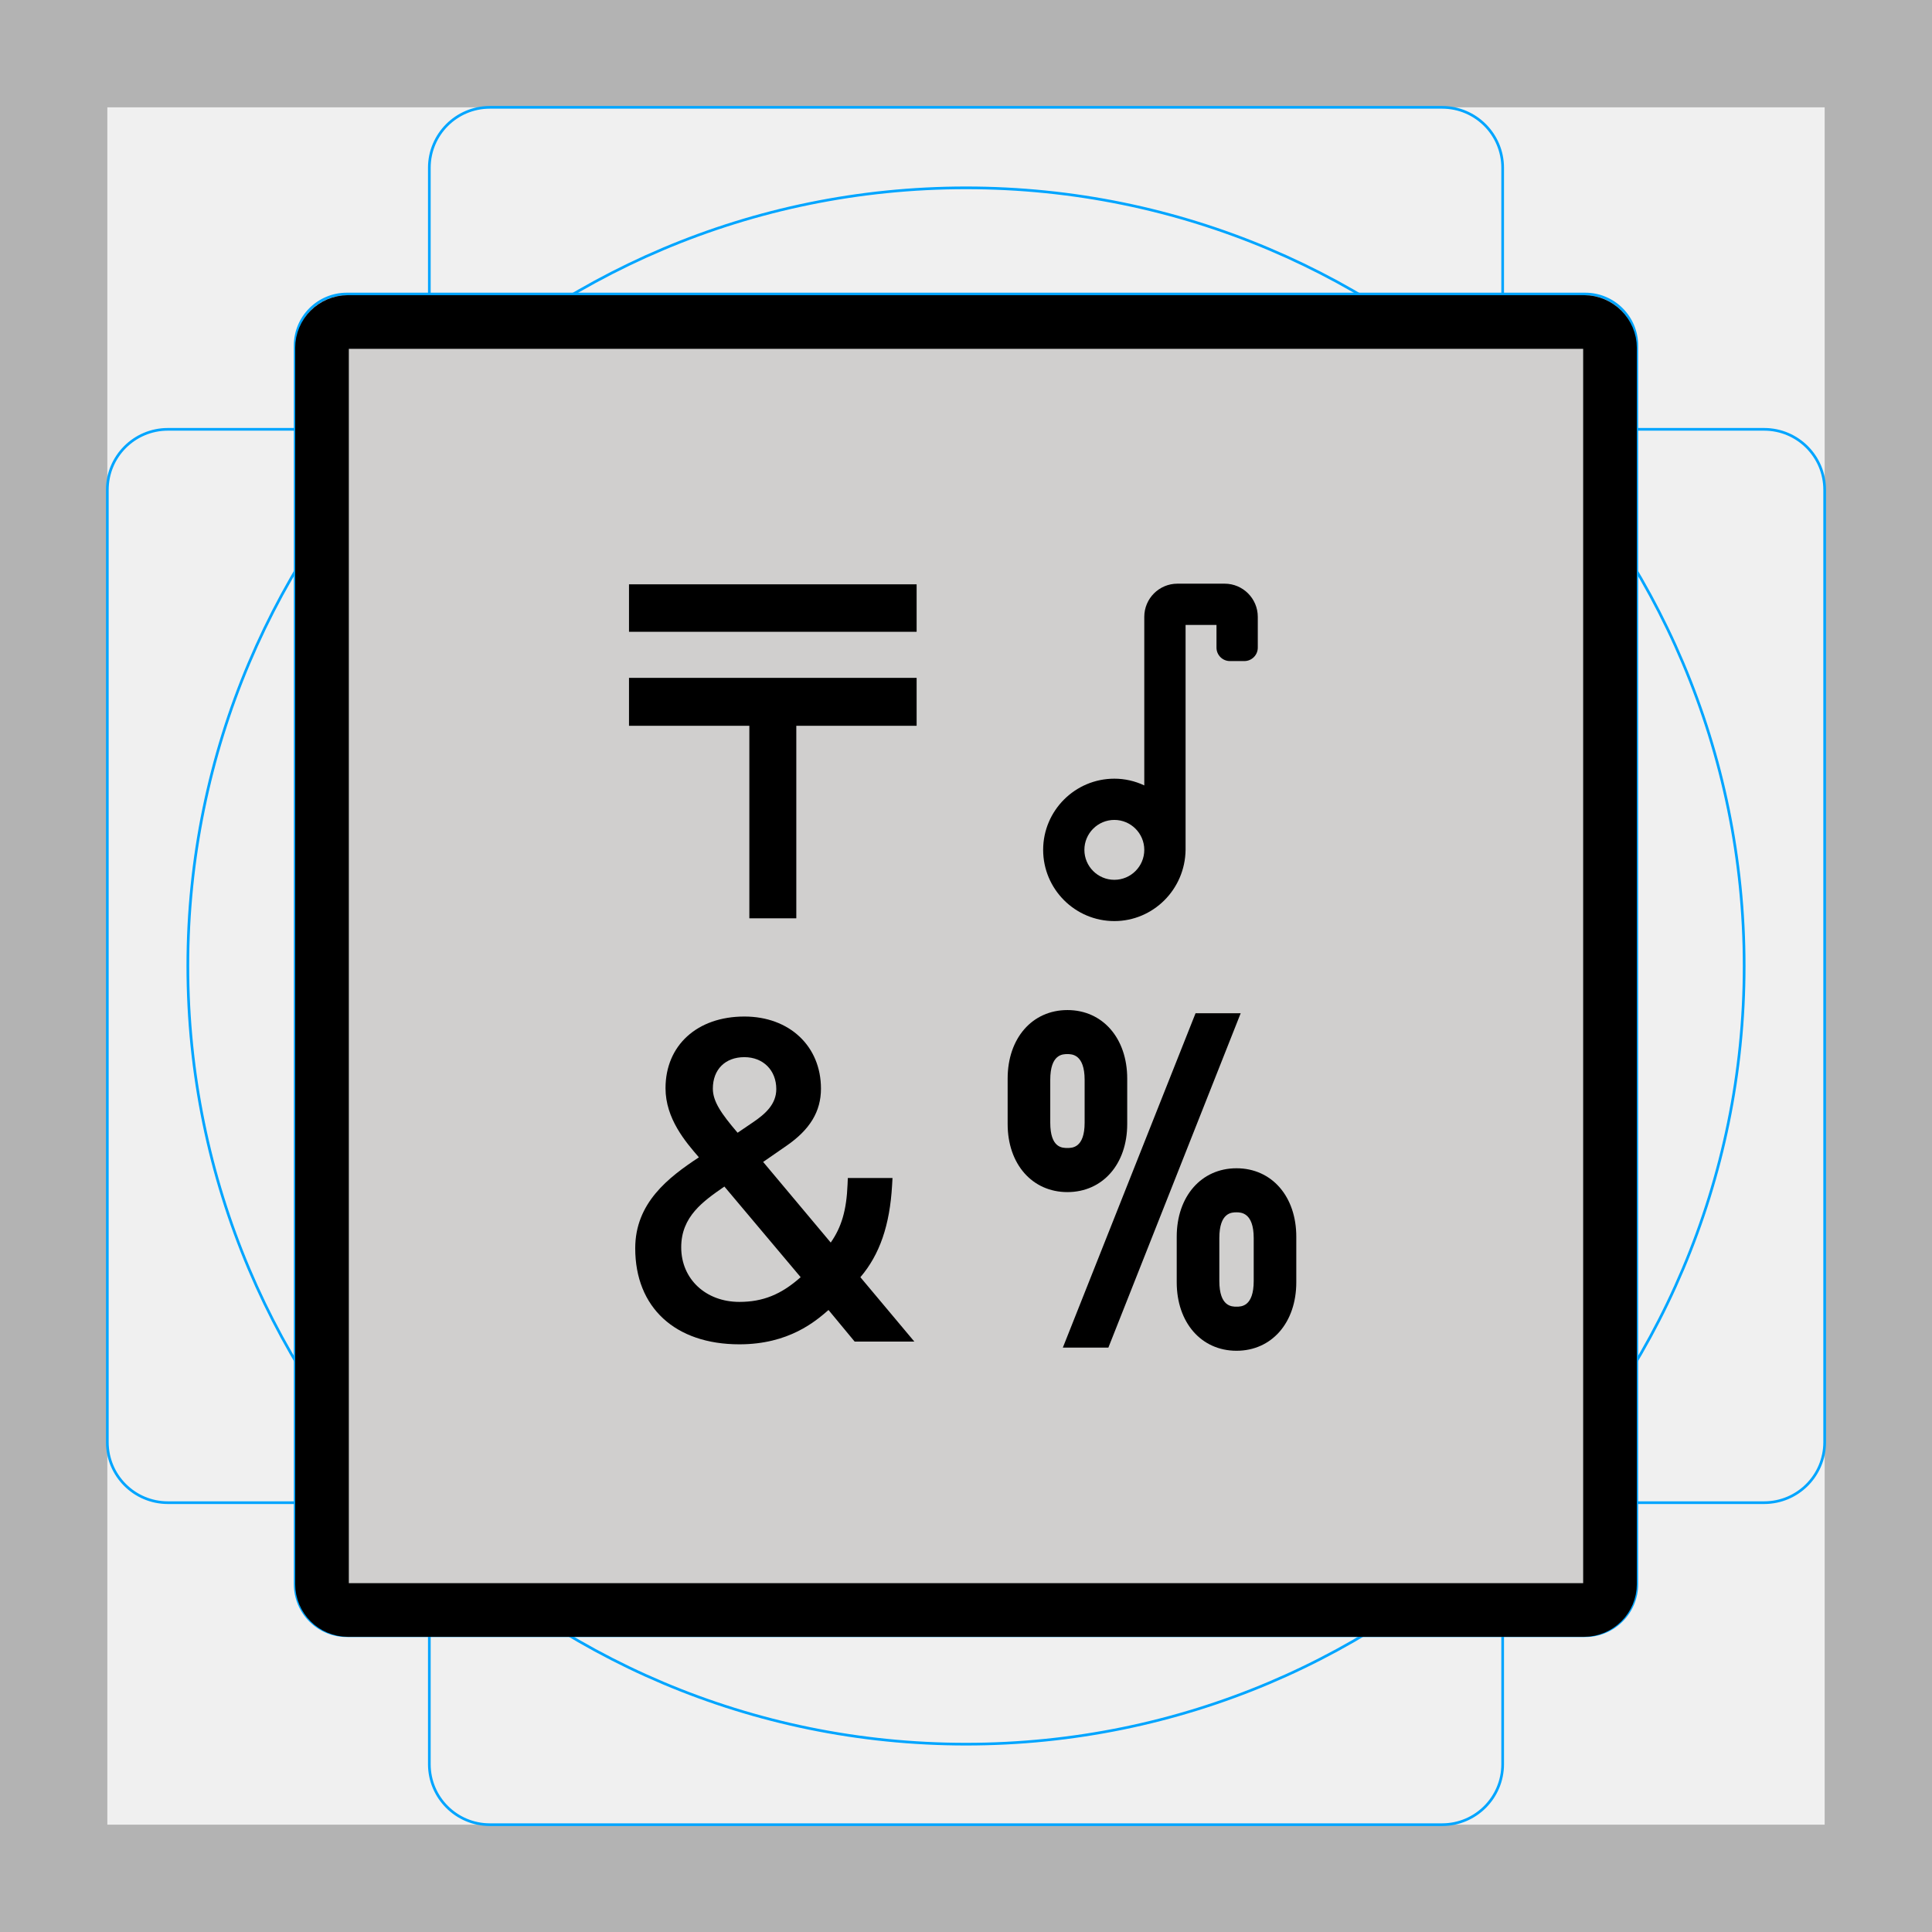
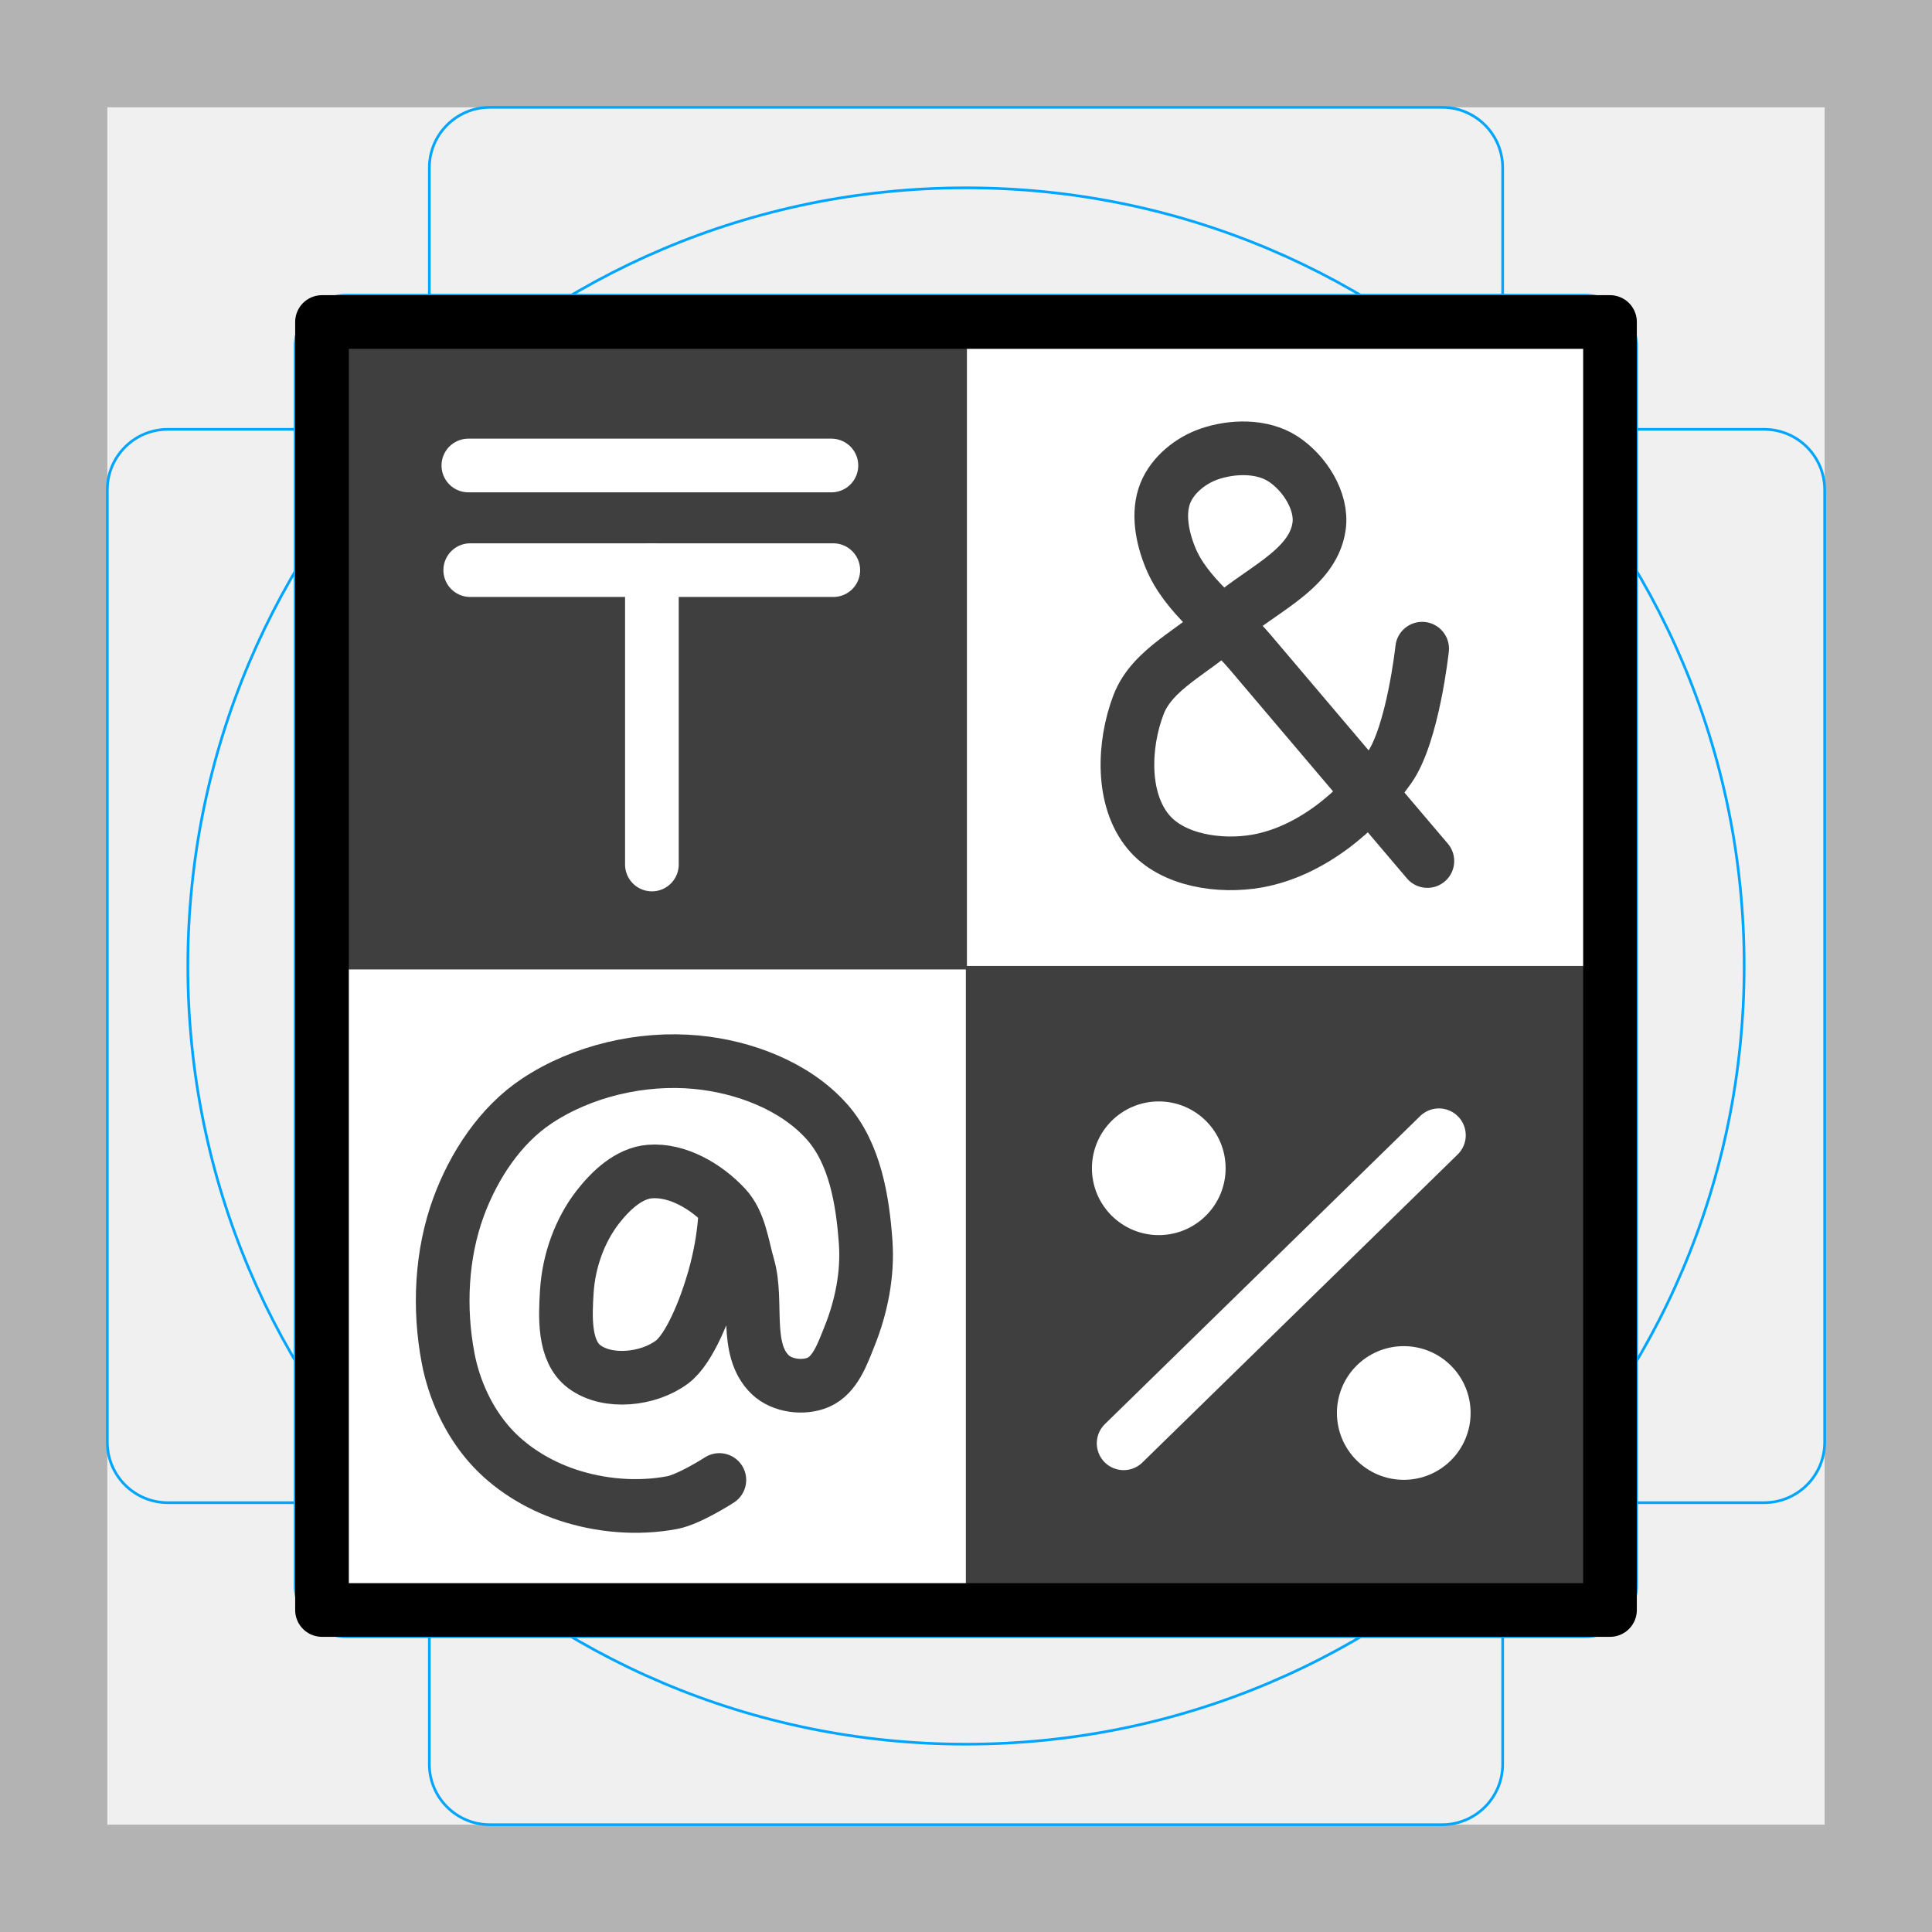
- <svg xmlns="http://www.w3.org/2000/svg" id="emoji" viewBox="0 0 72 72">
+ <svg xmlns="http://www.w3.org/2000/svg" id="emoji" version="1.1" viewBox="0 0 72 72">
  <g id="grid">
-     <path fill="#b3b3b3" d="M68,4V68H4V4H68m4-4H0V72H72V0Z" />
-     <path fill="none" stroke="#00a5ff" stroke-miterlimit="10" stroke-width="0.1" d="M12.923,10.958H59.077A1.923,1.923,0,0,1,61,12.881V59.035a1.923,1.923,0,0,1-1.923,1.923H12.923A1.923,1.923,0,0,1,11,59.035V12.881A1.923,1.923,0,0,1,12.923,10.958Z" />
-     <rect x="16" y="4" rx="2.254" width="40" height="64" fill="none" stroke="#00a5ff" stroke-miterlimit="10" stroke-width="0.1" />
-     <rect x="16" y="4" rx="2.254" width="40" height="64" transform="translate(72) rotate(90)" fill="none" stroke="#00a5ff" stroke-miterlimit="10" stroke-width="0.1" />
-     <circle cx="36" cy="36" r="29" fill="none" stroke="#00a5ff" stroke-miterlimit="10" stroke-width="0.1" />
+     <path d="m68 4v64h-64v-64h64m4-4h-72v72h72z" fill="#b3b3b3" />
+     <path d="m12.92 11h46.15a1.923 1.923 0 0 1 1.923 1.923v46.15a1.923 1.923 0 0 1-1.923 1.923h-46.15a1.923 1.923 0 0 1-1.923-1.923v-46.15a1.923 1.923 0 0 1 1.923-1.923z" fill="none" stroke="#00a5ff" stroke-miterlimit="10" stroke-width=".1" />
+     <rect x="16" y="4" width="40" height="64" rx="2.254" fill="none" stroke="#00a5ff" stroke-miterlimit="10" stroke-width=".1" />
+     <rect transform="rotate(90,36,36)" x="16" y="4" width="40" height="64" rx="2.254" fill="none" stroke="#00a5ff" stroke-miterlimit="10" stroke-width=".1" />
+     <circle cx="36" cy="36" r="29" fill="none" stroke="#00a5ff" stroke-miterlimit="10" stroke-width=".1" />
  </g>
-   <g id="color">
-     <path fill="#d0cfce" stroke="none" stroke-linejoin="round" stroke-miterlimit="10" stroke-width="2" d="M59.035,60H12.965 C12.434,60,12,59.566,12,59.035V12.965C12,12.434,12.434,12,12.965,12h46.07C59.566,12,60,12.434,60,12.965v46.07 C60,59.566,59.566,60,59.035,60z" />
+   <g id="color" transform="translate(-.005724 -.00219)">
+     <rect transform="translate(.005724 .00219)" x="12" y="12" width="48" height="47.83" fill="#fff" />
+     <rect x="12.01" y="12.01" width="24.03" height="24.12" fill="#3f3f3f" stroke-linecap="round" stroke-width="1.938" />
+     <rect x="36" y="36" width="23.92" height="24" fill="#3f3f3f" stroke-linecap="round" stroke-width="0" />
+     <path d="m53.63 42.31-11.75 11.48" fill="none" stroke="#fff" stroke-linecap="round" stroke-width="2" />
+     <circle cx="52.32" cy="52.66" r="2.491" fill="#fff" stroke="#fff" stroke-linecap="round" stroke-width="0" />
+     <circle cx="43.19" cy="43.54" r="2.491" fill="#fff" stroke="#fff" stroke-linecap="round" stroke-width="0" />
+     <path d="m53.2 32.09s-4.406-5.186-6.604-7.783c-0.992-1.172-2.388-2.1-2.971-3.521-0.306-0.746-0.49-1.664-0.189-2.412 0.272-0.674 0.942-1.213 1.629-1.45 0.866-0.299 1.971-0.323 2.742 0.172 0.805 0.516 1.493 1.581 1.356 2.527-0.242 1.681-2.37 2.433-3.579 3.625-1.036 1.021-2.632 1.66-3.15 3.019-0.565 1.481-0.644 3.521 0.37 4.739 0.895 1.076 2.68 1.33 4.059 1.084 1.976-0.354 3.764-1.832 4.918-3.474 0.882-1.256 1.224-4.439 1.224-4.439" fill="none" stroke="#3f3f3f" stroke-linecap="round" stroke-width="2" />
+     <path d="m17.53 21.25h13.53m-5.527 1" fill="none" stroke="#fff" stroke-linecap="round" stroke-width="2" />
+     <path d="m17.46 17.35h13.53m-5.527 1" fill="none" stroke="#fff" stroke-linecap="round" stroke-width="2" />
+     <path d="m24.3 21.25v10.97" fill="none" stroke="#fff" stroke-linecap="round" stroke-width="2" />
+     <path d="m27.04 44.98s0.02 1.111-0.422 2.671c-0.304 1.07-0.903 2.609-1.565 3.108-0.873 0.658-2.403 0.83-3.276 0.172-0.767-0.578-0.708-1.848-0.647-2.807 0.071-1.115 0.472-2.263 1.159-3.144 0.479-0.614 1.154-1.254 1.931-1.317 1.034-0.084 2.113 0.558 2.82 1.317 0.536 0.576 0.624 1.449 0.844 2.204 0.386 1.324-0.168 3.102 0.831 4.054 0.437 0.416 1.235 0.519 1.789 0.278 0.632-0.275 0.902-1.072 1.16-1.712 0.442-1.097 0.686-2.318 0.603-3.498-0.111-1.573-0.399-3.325-1.447-4.503-1.185-1.332-3.093-2.049-4.868-2.216-2.032-0.191-4.249 0.321-5.948 1.452-1.359 0.904-2.343 2.408-2.907 3.94-0.65 1.767-0.744 3.784-0.392 5.634 0.222 1.171 0.752 2.332 1.539 3.228 0.756 0.861 1.8 1.501 2.886 1.866 1.243 0.418 2.634 0.536 3.923 0.294 0.64-0.12 1.761-0.844 1.761-0.844" fill="none" stroke="#3f3f3f" stroke-linecap="round" stroke-width="2" />
  </g>
-   <g id="hair" />
-   <g id="skin" />
-   <g id="skin-shadow" />
  <g id="line">
-     <path fill="none" stroke="#000000" stroke-linejoin="round" stroke-miterlimit="10" stroke-width="2" d="M59.035,60H12.965 C12.434,60,12,59.566,12,59.035V12.965C12,12.434,12.434,12,12.965,12h46.07C59.566,12,60,12.434,60,12.965v46.07 C60,59.566,59.566,60,59.035,60z" />
-     <polygon fill="#000000" stroke="none" points="23.441,27.048 27.926,27.048 27.926,34.223 29.676,34.223 29.676,27.048 34.16,27.048 34.16,25.262 23.441,25.262" />
-     <rect x="23.441" y="21.776" width="10.719" height="1.769" fill="#000000" stroke="none" />
-     <path fill="#000000" stroke="none" d="M33.246,44.165l0.015-0.264h-1.665l-0.01,0.24c-0.039,0.956-0.221,1.585-0.627,2.166 l-2.519-3.005l0.87-0.602c0.876-0.604,1.285-1.28,1.285-2.13c0-1.581-1.174-2.687-2.854-2.687 c-1.758,0-2.939,1.073-2.939,2.67c0,1.137,0.748,2.003,1.244,2.577c-1.149,0.756-2.373,1.705-2.373,3.39 c0,2.208,1.488,3.579,3.883,3.579c1.845,0,2.84-0.861,3.32-1.279l0.975,1.177h2.224l-2.011-2.399 C32.785,46.752,33.161,45.662,33.246,44.165z M27.74,39.397c0.701,0,1.19,0.489,1.19,1.19 c0,0.571-0.419,0.934-0.873,1.241l-0.569,0.386c-0.611-0.715-0.922-1.167-0.922-1.645 C26.566,39.857,27.027,39.397,27.74,39.397z M26.996,44.219l2.842,3.378c-0.725,0.645-1.408,0.921-2.283,0.921 c-1.256,0-2.168-0.855-2.168-2.033C25.386,45.335,26.204,44.768,26.996,44.219z" />
-     <path fill="#000000" stroke="none" d="M46.081,43.538c-1.312,0-2.228,1.049-2.228,2.551v1.698c0,1.502,0.916,2.552,2.228,2.552 c1.312,0,2.228-1.049,2.228-2.552v-1.698C48.31,44.587,47.394,43.538,46.081,43.538z M46.722,46.14v1.597 c0,0.959-0.466,0.959-0.641,0.959s-0.64,0-0.64-0.959v-1.597c0-0.96,0.465-0.96,0.64-0.96 C46.239,45.181,46.722,45.181,46.722,46.14z" />
-     <polygon fill="#000000" stroke="none" points="44.555,37.76 39.609,50.221 41.306,50.221 46.237,37.76" />
-     <path fill="#000000" stroke="none" d="M42.008,41.89v-1.696c0-1.502-0.916-2.552-2.228-2.552c-1.312,0-2.228,1.049-2.228,2.552 v1.696c0,1.493,0.916,2.536,2.228,2.536C41.092,44.425,42.008,43.383,42.008,41.89z M39.14,41.839v-1.596 c0-0.96,0.465-0.96,0.64-0.96c0.158,0,0.641,0,0.641,0.96v1.596c0,0.943-0.466,0.943-0.641,0.943 C39.588,42.782,39.14,42.782,39.14,41.839z" />
-     <path fill="#000000" stroke="none" d="M41.528,34.326c1.446,0,2.636-1.176,2.655-2.653v-8.383h1.152v0.846 c0,0.276,0.225,0.5,0.5,0.5h0.539c0.275,0,0.5-0.224,0.5-0.5v-1.149c0-0.681-0.554-1.235-1.234-1.235h-1.761 c-0.682,0-1.235,0.554-1.235,1.235V29.27c-0.349-0.165-0.728-0.251-1.116-0.251c-1.463,0-2.653,1.19-2.653,2.653 S40.065,34.326,41.528,34.326z M41.528,30.556c0.615,0,1.116,0.501,1.116,1.116c0,0.616-0.501,1.116-1.116,1.116 s-1.116-0.5-1.116-1.116C40.412,31.057,40.913,30.556,41.528,30.556z" />
+     <rect x="12" y="12" width="48" height="48" fill="none" stroke="#000" stroke-linecap="round" stroke-linejoin="round" stroke-width="2" />
  </g>
</svg>
